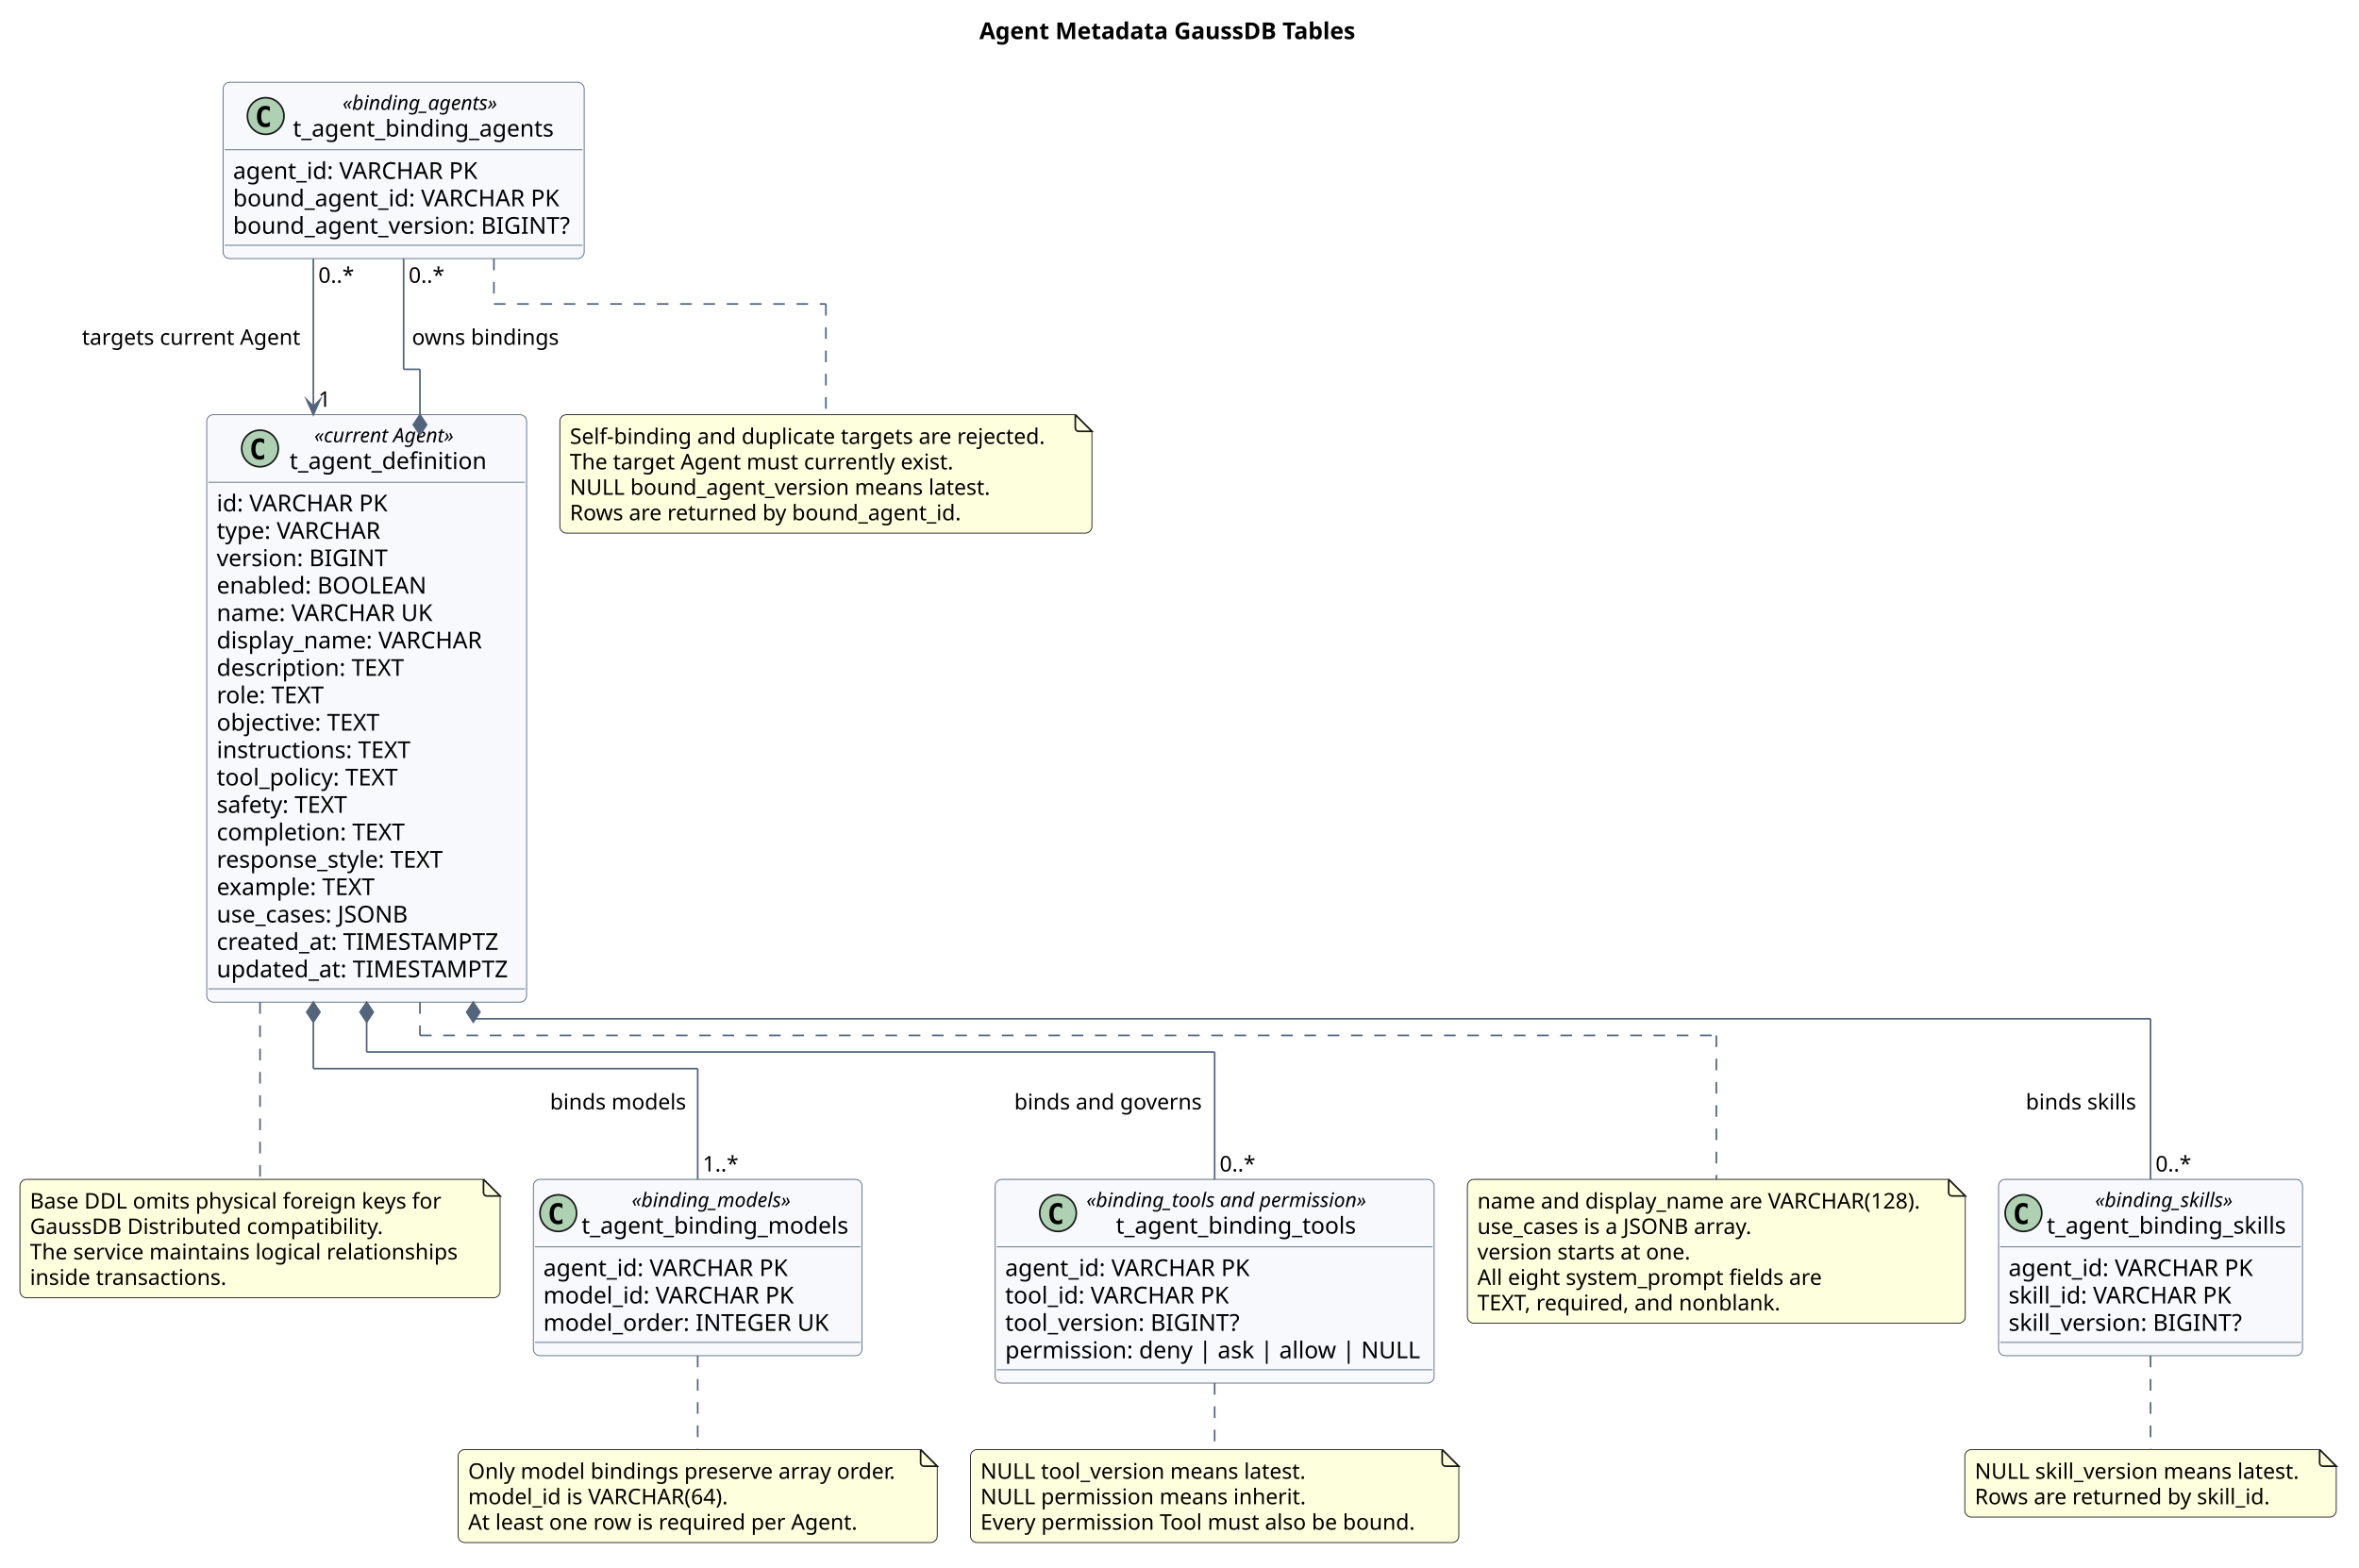
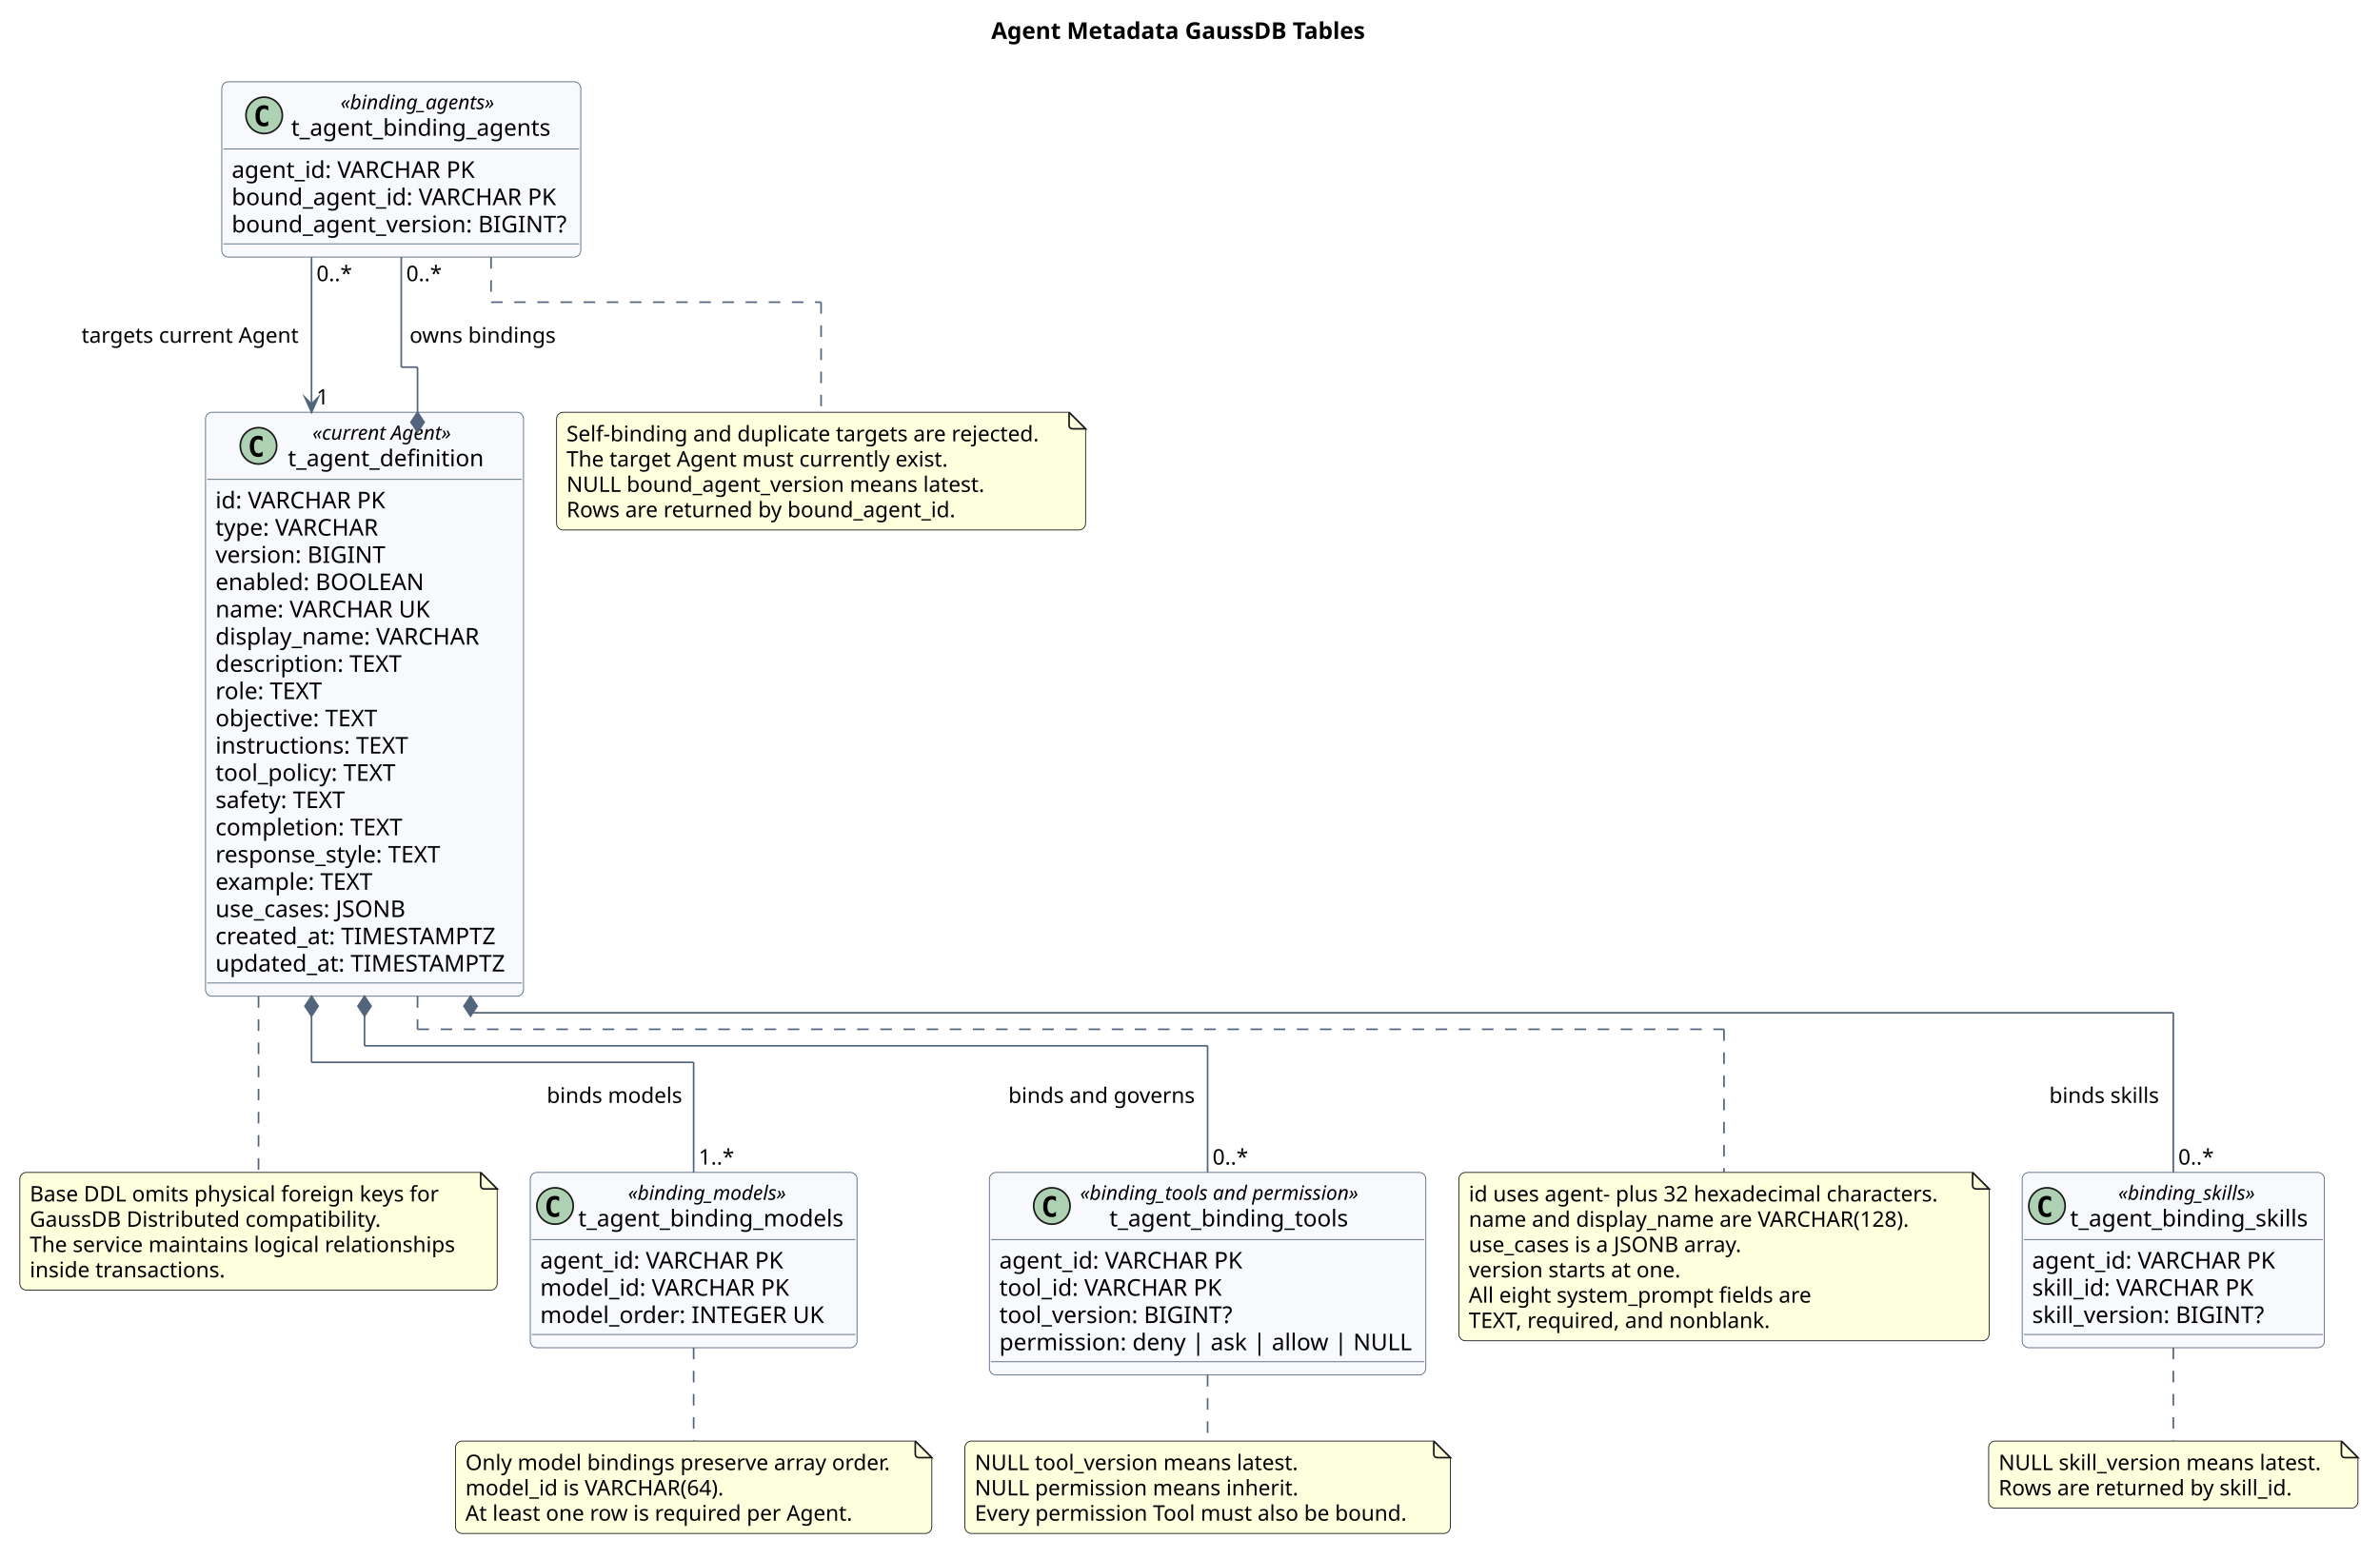
- <svg xmlns="http://www.w3.org/2000/svg" contentStyleType="text/css" data-diagram-type="CLASS" height="943px" preserveAspectRatio="none" style="width:1419px;height:943px;background:#FFFFFF;" version="1.1" viewBox="0 0 1419 943" width="1419px" zoomAndPan="magnify">
+ <svg xmlns="http://www.w3.org/2000/svg" contentStyleType="text/css" data-diagram-type="CLASS" height="943px" preserveAspectRatio="none" style="width:1440px;height:943px;background:#FFFFFF;" version="1.1" viewBox="0 0 1440 943" width="1440px" zoomAndPan="magnify">
  <defs />
  <g>
    <g class="title" data-source-line="7">
-       <text fill="#000000" font-family="sans-serif" font-size="14" font-weight="700" lengthAdjust="spacing" textLength="234.138" x="589.09" y="23.535">Agent Metadata GaussDB Tables</text>
+       <text fill="#000000" font-family="sans-serif" font-size="14" font-weight="700" lengthAdjust="spacing" textLength="234.138" x="599.758" y="23.535">Agent Metadata GaussDB Tables</text>
    </g>
-     <g class="entity" data-qualified-name="t_agent_definition" data-source-line="39" id="ent0001">
+     <g class="entity" data-qualified-name="t_agent_definition" data-source-line="43" id="ent0001">
      <rect fill="#F7F9FC" height="353.41" rx="4" ry="4" style="stroke:#53657D;stroke-width:0.5;" width="192.414" x="124.347" y="249.506" />
      <ellipse cx="156.393" cy="269.816" fill="#ADD1B2" rx="11" ry="11" style="stroke:#181818;stroke-width:1;" />
      <path d="M158.867,275.959 Q158.286,276.258 157.646,276.408 Q157.007,276.557 156.302,276.557 Q153.795,276.557 152.475,274.905 Q151.155,273.253 151.155,270.132 Q151.155,267.003 152.475,265.351 Q153.795,263.699 156.302,263.699 Q157.007,263.699 157.655,263.849 Q158.302,263.998 158.867,264.297 L158.867,267.019 Q158.236,266.438 157.642,266.169 Q157.049,265.899 156.418,265.899 Q155.073,265.899 154.388,266.966 Q153.703,268.032 153.703,270.132 Q153.703,272.224 154.388,273.291 Q155.073,274.357 156.418,274.357 Q157.049,274.357 157.642,274.088 Q158.236,273.818 158.867,273.237 Z " fill="#000000" />
      <text fill="#000000" font-family="sans-serif" font-size="12" font-style="italic" lengthAdjust="spacing" textLength="92.789" x="189.054" y="266.107">«current Agent»</text>
      <text fill="#000000" font-family="sans-serif" font-size="14" lengthAdjust="spacing" textLength="122.534" x="174.181" y="282.174">t_agent_definition</text>
      <line style="stroke:#53657D;stroke-width:0.5;" x1="125.347" x2="315.762" y1="290.127" y2="290.127" />
      <text fill="#000000" font-family="sans-serif" font-size="14" lengthAdjust="spacing" textLength="109.177" x="130.347" y="307.662">id: VARCHAR PK</text>
      <text fill="#000000" font-family="sans-serif" font-size="14" lengthAdjust="spacing" textLength="104.173" x="130.347" y="324.15">type: VARCHAR</text>
      <text fill="#000000" font-family="sans-serif" font-size="14" lengthAdjust="spacing" textLength="103.537" x="130.347" y="340.639">version: BIGINT</text>
      <text fill="#000000" font-family="sans-serif" font-size="14" lengthAdjust="spacing" textLength="127.408" x="130.347" y="357.127">enabled: BOOLEAN</text>
      <text fill="#000000" font-family="sans-serif" font-size="14" lengthAdjust="spacing" textLength="135.57" x="130.347" y="373.615">name: VARCHAR UK</text>
      <text fill="#000000" font-family="sans-serif" font-size="14" lengthAdjust="spacing" textLength="167.2" x="130.347" y="390.103">display_name: VARCHAR</text>
      <text fill="#000000" font-family="sans-serif" font-size="14" lengthAdjust="spacing" textLength="118.993" x="130.347" y="406.592">description: TEXT</text>
      <text fill="#000000" font-family="sans-serif" font-size="14" lengthAdjust="spacing" textLength="69.091" x="130.347" y="423.08">role: TEXT</text>
      <text fill="#000000" font-family="sans-serif" font-size="14" lengthAdjust="spacing" textLength="103.886" x="130.347" y="439.568">objective: TEXT</text>
      <text fill="#000000" font-family="sans-serif" font-size="14" lengthAdjust="spacing" textLength="123.32" x="130.347" y="456.057">instructions: TEXT</text>
      <text fill="#000000" font-family="sans-serif" font-size="14" lengthAdjust="spacing" textLength="116.389" x="130.347" y="472.545">tool_policy: TEXT</text>
      <text fill="#000000" font-family="sans-serif" font-size="14" lengthAdjust="spacing" textLength="83.282" x="130.347" y="489.033">safety: TEXT</text>
      <text fill="#000000" font-family="sans-serif" font-size="14" lengthAdjust="spacing" textLength="118.986" x="130.347" y="505.522">completion: TEXT</text>
      <text fill="#000000" font-family="sans-serif" font-size="14" lengthAdjust="spacing" textLength="143.151" x="130.347" y="522.01">response_style: TEXT</text>
      <text fill="#000000" font-family="sans-serif" font-size="14" lengthAdjust="spacing" textLength="100.762" x="130.347" y="538.498">example: TEXT</text>
      <text fill="#000000" font-family="sans-serif" font-size="14" lengthAdjust="spacing" textLength="117.626" x="130.347" y="554.986">use_cases: JSONB</text>
      <text fill="#000000" font-family="sans-serif" font-size="14" lengthAdjust="spacing" textLength="174.802" x="130.347" y="571.475">created_at: TIMESTAMPTZ</text>
      <text fill="#000000" font-family="sans-serif" font-size="14" lengthAdjust="spacing" textLength="180.414" x="130.347" y="587.963">updated_at: TIMESTAMPTZ</text>
      <line style="stroke:#53657D;stroke-width:0.5;" x1="125.347" x2="315.762" y1="594.916" y2="594.916" />
    </g>
-     <g class="entity" data-qualified-name="t_agent_binding_models" data-source-line="60" id="ent0002">
+     <g class="entity" data-qualified-name="t_agent_binding_models" data-source-line="64" id="ent0002">
      <rect fill="#F7F9FC" height="106.086" rx="4" ry="4" style="stroke:#53657D;stroke-width:0.5;" width="197.71" x="320.833" y="709.537" />
      <ellipse cx="335.833" cy="729.848" fill="#ADD1B2" rx="11" ry="11" style="stroke:#181818;stroke-width:1;" />
      <path d="M338.306,735.991 Q337.725,736.29 337.086,736.439 Q336.447,736.588 335.741,736.588 Q333.234,736.588 331.915,734.937 Q330.595,733.285 330.595,730.164 Q330.595,727.034 331.915,725.382 Q333.234,723.731 335.741,723.731 Q336.447,723.731 337.094,723.88 Q337.742,724.029 338.306,724.328 L338.306,727.051 Q337.675,726.47 337.082,726.2 Q336.488,725.93 335.857,725.93 Q334.513,725.93 333.828,726.997 Q333.143,728.063 333.143,730.164 Q333.143,732.255 333.828,733.322 Q334.513,734.389 335.857,734.389 Q336.488,734.389 337.082,734.119 Q337.675,733.849 338.306,733.268 Z " fill="#000000" />
      <text fill="#000000" font-family="sans-serif" font-size="12" font-style="italic" lengthAdjust="spacing" textLength="105.393" x="379.992" y="726.139">«binding_models»</text>
      <text fill="#000000" font-family="sans-serif" font-size="14" lengthAdjust="spacing" textLength="165.71" x="349.833" y="742.205">t_agent_binding_models</text>
      <line style="stroke:#53657D;stroke-width:0.5;" x1="321.833" x2="517.543" y1="750.158" y2="750.158" />
      <text fill="#000000" font-family="sans-serif" font-size="14" lengthAdjust="spacing" textLength="154.362" x="326.833" y="767.693">agent_id: VARCHAR PK</text>
      <text fill="#000000" font-family="sans-serif" font-size="14" lengthAdjust="spacing" textLength="158.505" x="326.833" y="784.182">model_id: VARCHAR PK</text>
      <text fill="#000000" font-family="sans-serif" font-size="14" lengthAdjust="spacing" textLength="175.499" x="326.833" y="800.67">model_order: INTEGER UK</text>
      <line style="stroke:#53657D;stroke-width:0.5;" x1="321.833" x2="517.543" y1="807.623" y2="807.623" />
    </g>
-     <g class="entity" data-qualified-name="t_agent_binding_tools" data-source-line="66" id="ent0003">
+     <g class="entity" data-qualified-name="t_agent_binding_tools" data-source-line="70" id="ent0003">
      <rect fill="#F7F9FC" height="122.574" rx="4" ry="4" style="stroke:#53657D;stroke-width:0.5;" width="264.041" x="598.627" y="709.537" />
      <ellipse cx="636.428" cy="729.848" fill="#ADD1B2" rx="11" ry="11" style="stroke:#181818;stroke-width:1;" />
      <path d="M638.901,735.991 Q638.32,736.29 637.681,736.439 Q637.041,736.588 636.336,736.588 Q633.829,736.588 632.509,734.937 Q631.189,733.285 631.189,730.164 Q631.189,727.034 632.509,725.382 Q633.829,723.731 636.336,723.731 Q637.041,723.731 637.689,723.88 Q638.336,724.029 638.901,724.328 L638.901,727.051 Q638.27,726.47 637.676,726.2 Q637.083,725.93 636.452,725.93 Q635.107,725.93 634.422,726.997 Q633.738,728.063 633.738,730.164 Q633.738,732.255 634.422,733.322 Q635.107,734.389 636.452,734.389 Q637.083,734.389 637.676,734.119 Q638.27,733.849 638.901,733.268 Z " fill="#000000" />
      <text fill="#000000" font-family="sans-serif" font-size="12" font-style="italic" lengthAdjust="spacing" textLength="185.373" x="653.494" y="726.139">«binding_tools and permission»</text>
      <text fill="#000000" font-family="sans-serif" font-size="14" lengthAdjust="spacing" textLength="149.864" x="671.249" y="742.205">t_agent_binding_tools</text>
      <line style="stroke:#53657D;stroke-width:0.5;" x1="599.627" x2="861.668" y1="750.158" y2="750.158" />
      <text fill="#000000" font-family="sans-serif" font-size="14" lengthAdjust="spacing" textLength="154.362" x="604.627" y="767.693">agent_id: VARCHAR PK</text>
      <text fill="#000000" font-family="sans-serif" font-size="14" lengthAdjust="spacing" textLength="142.659" x="604.627" y="784.182">tool_id: VARCHAR PK</text>
      <text fill="#000000" font-family="sans-serif" font-size="14" lengthAdjust="spacing" textLength="142.926" x="604.627" y="800.67">tool_version: BIGINT?</text>
      <text fill="#000000" font-family="sans-serif" font-size="14" lengthAdjust="spacing" textLength="252.041" x="604.627" y="817.158">permission: deny | ask | allow | NULL</text>
      <line style="stroke:#53657D;stroke-width:0.5;" x1="599.627" x2="861.668" y1="824.111" y2="824.111" />
    </g>
-     <g class="entity" data-qualified-name="t_agent_binding_skills" data-source-line="73" id="ent0004">
-       <rect fill="#F7F9FC" height="106.086" rx="4" ry="4" style="stroke:#53657D;stroke-width:0.5;" width="182.842" x="1202.178" y="709.537" />
-       <ellipse cx="1217.178" cy="729.848" fill="#ADD1B2" rx="11" ry="11" style="stroke:#181818;stroke-width:1;" />
-       <path d="M1219.651,735.991 Q1219.07,736.29 1218.431,736.439 Q1217.792,736.588 1217.086,736.588 Q1214.579,736.588 1213.259,734.937 Q1211.939,733.285 1211.939,730.164 Q1211.939,727.034 1213.259,725.382 Q1214.579,723.731 1217.086,723.731 Q1217.792,723.731 1218.439,723.88 Q1219.086,724.029 1219.651,724.328 L1219.651,727.051 Q1219.02,726.47 1218.427,726.2 Q1217.833,725.93 1217.202,725.93 Q1215.857,725.93 1215.173,726.997 Q1214.488,728.063 1214.488,730.164 Q1214.488,732.255 1215.173,733.322 Q1215.857,734.389 1217.202,734.389 Q1217.833,734.389 1218.427,734.119 Q1219.02,733.849 1219.651,733.268 Z " fill="#000000" />
-       <text fill="#000000" font-family="sans-serif" font-size="12" font-style="italic" lengthAdjust="spacing" textLength="92.648" x="1260.274" y="726.139">«binding_skills»</text>
-       <text fill="#000000" font-family="sans-serif" font-size="14" lengthAdjust="spacing" textLength="150.842" x="1231.178" y="742.205">t_agent_binding_skills</text>
-       <line style="stroke:#53657D;stroke-width:0.5;" x1="1203.178" x2="1384.02" y1="750.158" y2="750.158" />
-       <text fill="#000000" font-family="sans-serif" font-size="14" lengthAdjust="spacing" textLength="154.362" x="1208.178" y="767.693">agent_id: VARCHAR PK</text>
-       <text fill="#000000" font-family="sans-serif" font-size="14" lengthAdjust="spacing" textLength="143.637" x="1208.178" y="784.182">skill_id: VARCHAR PK</text>
-       <text fill="#000000" font-family="sans-serif" font-size="14" lengthAdjust="spacing" textLength="143.903" x="1208.178" y="800.67">skill_version: BIGINT?</text>
-       <line style="stroke:#53657D;stroke-width:0.5;" x1="1203.178" x2="1384.02" y1="807.623" y2="807.623" />
+     <g class="entity" data-qualified-name="t_agent_binding_skills" data-source-line="77" id="ent0004">
+       <rect fill="#F7F9FC" height="106.086" rx="4" ry="4" style="stroke:#53657D;stroke-width:0.5;" width="182.842" x="1223.512" y="709.537" />
+       <ellipse cx="1238.512" cy="729.848" fill="#ADD1B2" rx="11" ry="11" style="stroke:#181818;stroke-width:1;" />
+       <path d="M1240.985,735.991 Q1240.404,736.29 1239.765,736.439 Q1239.126,736.588 1238.42,736.588 Q1235.914,736.588 1234.594,734.937 Q1233.274,733.285 1233.274,730.164 Q1233.274,727.034 1234.594,725.382 Q1235.914,723.731 1238.42,723.731 Q1239.126,723.731 1239.773,723.88 Q1240.421,724.029 1240.985,724.328 L1240.985,727.051 Q1240.354,726.47 1239.761,726.2 Q1239.168,725.93 1238.537,725.93 Q1237.192,725.93 1236.507,726.997 Q1235.822,728.063 1235.822,730.164 Q1235.822,732.255 1236.507,733.322 Q1237.192,734.389 1238.537,734.389 Q1239.168,734.389 1239.761,734.119 Q1240.354,733.849 1240.985,733.268 Z " fill="#000000" />
+       <text fill="#000000" font-family="sans-serif" font-size="12" font-style="italic" lengthAdjust="spacing" textLength="92.648" x="1281.609" y="726.139">«binding_skills»</text>
+       <text fill="#000000" font-family="sans-serif" font-size="14" lengthAdjust="spacing" textLength="150.842" x="1252.512" y="742.205">t_agent_binding_skills</text>
+       <line style="stroke:#53657D;stroke-width:0.5;" x1="1224.512" x2="1405.354" y1="750.158" y2="750.158" />
+       <text fill="#000000" font-family="sans-serif" font-size="14" lengthAdjust="spacing" textLength="154.362" x="1229.512" y="767.693">agent_id: VARCHAR PK</text>
+       <text fill="#000000" font-family="sans-serif" font-size="14" lengthAdjust="spacing" textLength="143.637" x="1229.512" y="784.182">skill_id: VARCHAR PK</text>
+       <text fill="#000000" font-family="sans-serif" font-size="14" lengthAdjust="spacing" textLength="143.903" x="1229.512" y="800.67">skill_version: BIGINT?</text>
+       <line style="stroke:#53657D;stroke-width:0.5;" x1="1224.512" x2="1405.354" y1="807.623" y2="807.623" />
    </g>
-     <g class="entity" data-qualified-name="t_agent_binding_agents" data-source-line="79" id="ent0005">
+     <g class="entity" data-qualified-name="t_agent_binding_agents" data-source-line="83" id="ent0005">
      <rect fill="#F7F9FC" height="106.086" rx="4" ry="4" style="stroke:#53657D;stroke-width:0.5;" width="217.228" x="134.178" y="49.488" />
      <ellipse cx="159.826" cy="69.799" fill="#ADD1B2" rx="11" ry="11" style="stroke:#181818;stroke-width:1;" />
      <path d="M162.299,75.942 Q161.718,76.241 161.079,76.39 Q160.44,76.54 159.734,76.54 Q157.227,76.54 155.907,74.888 Q154.588,73.236 154.588,70.115 Q154.588,66.985 155.907,65.334 Q157.227,63.682 159.734,63.682 Q160.44,63.682 161.087,63.831 Q161.735,63.98 162.299,64.279 L162.299,67.002 Q161.668,66.421 161.075,66.151 Q160.481,65.881 159.85,65.881 Q158.506,65.881 157.821,66.948 Q157.136,68.015 157.136,70.115 Q157.136,72.207 157.821,73.273 Q158.506,74.34 159.85,74.34 Q160.481,74.34 161.075,74.07 Q161.668,73.8 162.299,73.219 Z " fill="#000000" />
      <text fill="#000000" font-family="sans-serif" font-size="12" font-style="italic" lengthAdjust="spacing" textLength="101.842" x="206.055" y="66.09">«binding_agents»</text>
      <text fill="#000000" font-family="sans-serif" font-size="14" lengthAdjust="spacing" textLength="161.567" x="176.192" y="82.156">t_agent_binding_agents</text>
      <line style="stroke:#53657D;stroke-width:0.5;" x1="135.178" x2="350.407" y1="90.109" y2="90.109" />
      <text fill="#000000" font-family="sans-serif" font-size="14" lengthAdjust="spacing" textLength="154.362" x="140.178" y="107.644">agent_id: VARCHAR PK</text>
      <text fill="#000000" font-family="sans-serif" font-size="14" lengthAdjust="spacing" textLength="204.962" x="140.178" y="124.133">bound_agent_id: VARCHAR PK</text>
      <text fill="#000000" font-family="sans-serif" font-size="14" lengthAdjust="spacing" textLength="205.228" x="140.178" y="140.621">bound_agent_version: BIGINT?</text>
      <line style="stroke:#53657D;stroke-width:0.5;" x1="135.178" x2="350.407" y1="147.574" y2="147.574" />
    </g>
-     <g class="entity" data-qualified-name="GMN11" data-source-line="92" id="ent0012">
-       <path d="M882.668,713.537 L882.668,792.09 A4,4 0 0 0 886.668,796.09 L1178.178,796.09 A4,4 0 0 0 1182.178,792.09 L1182.178,719.537 L1172.178,709.537 L886.668,709.537 A4,4 0 0 0 882.668,713.537" fill="#FEFFDD" style="stroke:#181818;stroke-width:0.5;" />
-       <path d="M1172.178,709.537 L1172.178,717.537 A2,2 0 0 0 1174.178,719.537 L1182.178,719.537 L1172.178,709.537" fill="#FEFFDD" style="stroke:#181818;stroke-width:1;" />
-       <text fill="#000000" font-family="sans-serif" font-size="13" lengthAdjust="spacing" textLength="278.51" x="888.668" y="727.106">name and display_name are VARCHAR(128).</text>
-       <text fill="#000000" font-family="sans-serif" font-size="13" lengthAdjust="spacing" textLength="170.917" x="888.668" y="742.416">use_cases is a JSONB array.</text>
-       <text fill="#000000" font-family="sans-serif" font-size="13" lengthAdjust="spacing" textLength="132.996" x="888.668" y="757.727">version starts at one.</text>
-       <text fill="#000000" font-family="sans-serif" font-size="13" lengthAdjust="spacing" textLength="216.519" x="888.668" y="773.037">All eight system_prompt fields are</text>
-       <text fill="#000000" font-family="sans-serif" font-size="13" lengthAdjust="spacing" textLength="191.953" x="888.668" y="788.348">TEXT, required, and nonblank.</text>
+     <g class="entity" data-qualified-name="GMN11" data-source-line="96" id="ent0012">
+       <path d="M882.668,713.537 L882.668,807.4 A4,4 0 0 0 886.668,811.4 L1199.512,811.4 A4,4 0 0 0 1203.512,807.4 L1203.512,719.537 L1193.512,709.537 L886.668,709.537 A4,4 0 0 0 882.668,713.537" fill="#FEFFDD" style="stroke:#181818;stroke-width:0.5;" />
+       <path d="M1193.512,709.537 L1193.512,717.537 A2,2 0 0 0 1195.512,719.537 L1203.512,719.537 L1193.512,709.537" fill="#FEFFDD" style="stroke:#181818;stroke-width:1;" />
+       <text fill="#000000" font-family="sans-serif" font-size="13" lengthAdjust="spacing" textLength="299.844" x="888.668" y="727.106">id uses agent- plus 32 hexadecimal characters.</text>
+       <text fill="#000000" font-family="sans-serif" font-size="13" lengthAdjust="spacing" textLength="278.51" x="888.668" y="742.416">name and display_name are VARCHAR(128).</text>
+       <text fill="#000000" font-family="sans-serif" font-size="13" lengthAdjust="spacing" textLength="170.917" x="888.668" y="757.727">use_cases is a JSONB array.</text>
+       <text fill="#000000" font-family="sans-serif" font-size="13" lengthAdjust="spacing" textLength="132.996" x="888.668" y="773.037">version starts at one.</text>
+       <text fill="#000000" font-family="sans-serif" font-size="13" lengthAdjust="spacing" textLength="216.519" x="888.668" y="788.348">All eight system_prompt fields are</text>
+       <text fill="#000000" font-family="sans-serif" font-size="13" lengthAdjust="spacing" textLength="191.953" x="888.668" y="803.658">TEXT, required, and nonblank.</text>
    </g>
-     <g class="entity" data-qualified-name="GMN14" data-source-line="100" id="ent0015">
+     <g class="entity" data-qualified-name="GMN14" data-source-line="105" id="ent0015">
      <path d="M275.592,876.111 L275.592,924.043 A4,4 0 0 0 279.592,928.043 L559.784,928.043 A4,4 0 0 0 563.784,924.043 L563.784,882.111 L553.784,872.111 L279.592,872.111 A4,4 0 0 0 275.592,876.111" fill="#FEFFDD" style="stroke:#181818;stroke-width:0.5;" />
      <path d="M553.784,872.111 L553.784,880.111 A2,2 0 0 0 555.784,882.111 L563.784,882.111 L553.784,872.111" fill="#FEFFDD" style="stroke:#181818;stroke-width:1;" />
      <text fill="#000000" font-family="sans-serif" font-size="13" lengthAdjust="spacing" textLength="267.192" x="281.592" y="889.68">Only model bindings preserve array order.</text>
      <text fill="#000000" font-family="sans-serif" font-size="13" lengthAdjust="spacing" textLength="166.791" x="281.592" y="904.99">model_id is VARCHAR(64).</text>
      <text fill="#000000" font-family="sans-serif" font-size="13" lengthAdjust="spacing" textLength="244.715" x="281.592" y="920.301">At least one row is required per Agent.</text>
    </g>
-     <g class="entity" data-qualified-name="GMN17" data-source-line="106" id="ent0018">
+     <g class="entity" data-qualified-name="GMN17" data-source-line="111" id="ent0018">
      <path d="M583.784,876.111 L583.784,924.043 A4,4 0 0 0 587.784,928.043 L873.511,928.043 A4,4 0 0 0 877.511,924.043 L877.511,882.111 L867.511,872.111 L587.784,872.111 A4,4 0 0 0 583.784,876.111" fill="#FEFFDD" style="stroke:#181818;stroke-width:0.5;" />
      <path d="M867.511,872.111 L867.511,880.111 A2,2 0 0 0 869.511,882.111 L877.511,882.111 L867.511,872.111" fill="#FEFFDD" style="stroke:#181818;stroke-width:1;" />
      <text fill="#000000" font-family="sans-serif" font-size="13" lengthAdjust="spacing" textLength="201.532" x="589.784" y="889.68">NULL tool_version means latest.</text>
      <text fill="#000000" font-family="sans-serif" font-size="13" lengthAdjust="spacing" textLength="200.96" x="589.784" y="904.99">NULL permission means inherit.</text>
      <text fill="#000000" font-family="sans-serif" font-size="13" lengthAdjust="spacing" textLength="272.727" x="589.784" y="920.301">Every permission Tool must also be bound.</text>
    </g>
-     <g class="entity" data-qualified-name="GMN20" data-source-line="112" id="ent0021">
-       <path d="M1181.879,876.111 L1181.879,908.732 A4,4 0 0 0 1185.879,912.732 L1401.318,912.732 A4,4 0 0 0 1405.318,908.732 L1405.318,882.111 L1395.318,872.111 L1185.879,872.111 A4,4 0 0 0 1181.879,876.111" fill="#FEFFDD" style="stroke:#181818;stroke-width:0.5;" />
-       <path d="M1395.318,872.111 L1395.318,880.111 A2,2 0 0 0 1397.318,882.111 L1405.318,882.111 L1395.318,872.111" fill="#FEFFDD" style="stroke:#181818;stroke-width:1;" />
-       <text fill="#000000" font-family="sans-serif" font-size="13" lengthAdjust="spacing" textLength="202.44" x="1187.879" y="889.68">NULL skill_version means latest.</text>
-       <text fill="#000000" font-family="sans-serif" font-size="13" lengthAdjust="spacing" textLength="186.374" x="1187.879" y="904.99">Rows are returned by skill_id.</text>
+     <g class="entity" data-qualified-name="GMN20" data-source-line="117" id="ent0021">
+       <path d="M1203.213,876.111 L1203.213,908.732 A4,4 0 0 0 1207.213,912.732 L1422.653,912.732 A4,4 0 0 0 1426.653,908.732 L1426.653,882.111 L1416.653,872.111 L1207.213,872.111 A4,4 0 0 0 1203.213,876.111" fill="#FEFFDD" style="stroke:#181818;stroke-width:0.5;" />
+       <path d="M1416.653,872.111 L1416.653,880.111 A2,2 0 0 0 1418.653,882.111 L1426.653,882.111 L1416.653,872.111" fill="#FEFFDD" style="stroke:#181818;stroke-width:1;" />
+       <text fill="#000000" font-family="sans-serif" font-size="13" lengthAdjust="spacing" textLength="202.44" x="1209.213" y="889.68">NULL skill_version means latest.</text>
+       <text fill="#000000" font-family="sans-serif" font-size="13" lengthAdjust="spacing" textLength="186.374" x="1209.213" y="904.99">Rows are returned by skill_id.</text>
    </g>
-     <g class="entity" data-qualified-name="GMN23" data-source-line="117" id="ent0024">
+     <g class="entity" data-qualified-name="GMN23" data-source-line="122" id="ent0024">
      <path d="M336.762,253.506 L336.762,316.748 A4,4 0 0 0 340.762,320.748 L652.831,320.748 A4,4 0 0 0 656.831,316.748 L656.831,259.506 L646.831,249.506 L340.762,249.506 A4,4 0 0 0 336.762,253.506" fill="#FEFFDD" style="stroke:#181818;stroke-width:0.5;" />
      <path d="M646.831,249.506 L646.831,257.506 A2,2 0 0 0 648.831,259.506 L656.831,259.506 L646.831,249.506" fill="#FEFFDD" style="stroke:#181818;stroke-width:1;" />
      <text fill="#000000" font-family="sans-serif" font-size="13" lengthAdjust="spacing" textLength="299.07" x="342.762" y="267.074">Self-binding and duplicate targets are rejected.</text>
      <text fill="#000000" font-family="sans-serif" font-size="13" lengthAdjust="spacing" textLength="241.274" x="342.762" y="282.385">The target Agent must currently exist.</text>
      <text fill="#000000" font-family="sans-serif" font-size="13" lengthAdjust="spacing" textLength="259.384" x="342.762" y="297.695">NULL bound_agent_version means latest.</text>
      <text fill="#000000" font-family="sans-serif" font-size="13" lengthAdjust="spacing" textLength="243.318" x="342.762" y="313.006">Rows are returned by bound_agent_id.</text>
    </g>
-     <g class="entity" data-qualified-name="GMN26" data-source-line="124" id="ent0027">
+     <g class="entity" data-qualified-name="GMN26" data-source-line="129" id="ent0027">
      <path d="M12,713.537 L12,776.779 A4,4 0 0 0 16,780.779 L296.833,780.779 A4,4 0 0 0 300.833,776.779 L300.833,719.537 L290.833,709.537 L16,709.537 A4,4 0 0 0 12,713.537" fill="#FEFFDD" style="stroke:#181818;stroke-width:0.5;" />
      <path d="M290.833,709.537 L290.833,717.537 A2,2 0 0 0 292.833,719.537 L300.833,719.537 L290.833,709.537" fill="#FEFFDD" style="stroke:#181818;stroke-width:1;" />
      <text fill="#000000" font-family="sans-serif" font-size="13" lengthAdjust="spacing" textLength="257.607" x="18" y="727.106">Base DDL omits physical foreign keys for</text>
      <text fill="#000000" font-family="sans-serif" font-size="13" lengthAdjust="spacing" textLength="219.921" x="18" y="742.416">GaussDB Distributed compatibility.</text>
      <text fill="#000000" font-family="sans-serif" font-size="13" lengthAdjust="spacing" textLength="267.833" x="18" y="757.727">The service maintains logical relationships</text>
      <text fill="#000000" font-family="sans-serif" font-size="13" lengthAdjust="spacing" textLength="123.056" x="18" y="773.037">inside transactions.</text>
    </g>
    <line style="stroke:#53657D;stroke-width:1;" x1="188.486" x2="188.486" y1="602.916" y2="642.916" />
    <line style="stroke:#53657D;stroke-width:1;" x1="188.486" x2="419.688" y1="642.916" y2="642.916" />
    <line style="stroke:#53657D;stroke-width:1;" x1="419.688" x2="419.688" y1="642.916" y2="709.537" />
    <polygon fill="#53657D" points="188.486,602.916,184.486,608.916,188.486,614.916,192.486,608.916,188.486,602.916" style="stroke:#53657D;stroke-width:1;stroke-linejoin:miter;stroke-miterlimit:10;" />
    <text fill="#000000" font-family="sans-serif" font-size="13" lengthAdjust="spacing" textLength="84.862" x="330.826" y="667.484">binds models</text>
    <text fill="#000000" font-family="sans-serif" font-size="13" lengthAdjust="spacing" textLength="22.712" x="422.688" y="704.795">1..*</text>
    <line style="stroke:#53657D;stroke-width:1;" x1="220.554" x2="220.554" y1="602.916" y2="632.916" />
    <line style="stroke:#53657D;stroke-width:1;" x1="220.554" x2="730.648" y1="632.916" y2="632.916" />
    <line style="stroke:#53657D;stroke-width:1;" x1="730.648" x2="730.648" y1="632.916" y2="709.537" />
    <polygon fill="#53657D" points="220.554,602.916,216.554,608.916,220.554,614.916,224.554,608.916,220.554,602.916" style="stroke:#53657D;stroke-width:1;stroke-linejoin:miter;stroke-miterlimit:10;" />
    <text fill="#000000" font-family="sans-serif" font-size="13" lengthAdjust="spacing" textLength="116.549" x="610.098" y="667.484">binds and governs</text>
    <text fill="#000000" font-family="sans-serif" font-size="13" lengthAdjust="spacing" textLength="22.712" x="733.648" y="704.795">0..*</text>
    <line style="stroke:#53657D;stroke-width:1;" x1="284.692" x2="284.692" y1="602.916" y2="612.916" />
-     <line style="stroke:#53657D;stroke-width:1;" x1="284.692" x2="1293.599" y1="612.916" y2="612.916" />
-     <line style="stroke:#53657D;stroke-width:1;" x1="1293.599" x2="1293.599" y1="612.916" y2="709.537" />
+     <line style="stroke:#53657D;stroke-width:1;" x1="284.692" x2="1314.933" y1="612.916" y2="612.916" />
+     <line style="stroke:#53657D;stroke-width:1;" x1="1314.933" x2="1314.933" y1="612.916" y2="709.537" />
    <polygon fill="#53657D" points="284.692,602.916,280.692,608.916,284.692,614.916,288.692,608.916,284.692,602.916" style="stroke:#53657D;stroke-width:1;stroke-linejoin:miter;stroke-miterlimit:10;" />
-     <text fill="#000000" font-family="sans-serif" font-size="13" lengthAdjust="spacing" textLength="71.056" x="1218.543" y="667.484">binds skills</text>
-     <text fill="#000000" font-family="sans-serif" font-size="13" lengthAdjust="spacing" textLength="22.712" x="1296.599" y="704.795">0..*</text>
+     <text fill="#000000" font-family="sans-serif" font-size="13" lengthAdjust="spacing" textLength="71.056" x="1239.877" y="667.484">binds skills</text>
+     <text fill="#000000" font-family="sans-serif" font-size="13" lengthAdjust="spacing" textLength="22.712" x="1317.933" y="704.795">0..*</text>
    <line style="stroke:#53657D;stroke-width:1;" x1="252.624" x2="252.624" y1="249.506" y2="222.195" />
    <line style="stroke:#53657D;stroke-width:1;" x1="252.624" x2="242.793" y1="222.195" y2="222.195" />
    <line style="stroke:#53657D;stroke-width:1;" x1="242.793" x2="242.793" y1="222.195" y2="155.574" />
    <polygon fill="#53657D" points="252.624,249.506,248.624,255.506,252.624,261.506,256.623,255.506,252.624,249.506" style="stroke:#53657D;stroke-width:1;stroke-linejoin:miter;stroke-miterlimit:10;" />
    <text fill="#000000" font-family="sans-serif" font-size="13" lengthAdjust="spacing" textLength="91.559" x="247.793" y="207.453">owns bindings</text>
    <text fill="#000000" font-family="sans-serif" font-size="13" lengthAdjust="spacing" textLength="22.712" x="245.793" y="170.143">0..*</text>
    <line style="stroke:#53657D;stroke-width:1;" x1="188.486" x2="188.486" y1="155.574" y2="249.506" />
    <polygon fill="#53657D" points="188.486,249.506,192.486,240.506,188.486,244.506,184.486,240.506,188.486,249.506" style="stroke:#53657D;stroke-width:1;stroke-linejoin:miter;stroke-miterlimit:10;" />
    <text fill="#000000" font-family="sans-serif" font-size="13" lengthAdjust="spacing" textLength="135.211" x="49.274" y="207.453">targets current Agent</text>
    <text fill="#000000" font-family="sans-serif" font-size="13" lengthAdjust="spacing" textLength="22.712" x="191.486" y="170.143">0..*</text>
    <text fill="#000000" font-family="sans-serif" font-size="13" lengthAdjust="spacing" textLength="8.22" x="191.486" y="244.764">1</text>
    <line style="stroke:#53657D;stroke-width:1;stroke-dasharray:7,7;" x1="252.624" x2="252.624" y1="602.916" y2="622.916" />
-     <line style="stroke:#53657D;stroke-width:1;stroke-dasharray:7,7;" x1="252.624" x2="1032.423" y1="622.916" y2="622.916" />
-     <line style="stroke:#53657D;stroke-width:1;stroke-dasharray:7,7;" x1="1032.423" x2="1032.423" y1="622.916" y2="709.537" />
+     <line style="stroke:#53657D;stroke-width:1;stroke-dasharray:7,7;" x1="252.624" x2="1043.09" y1="622.916" y2="622.916" />
+     <line style="stroke:#53657D;stroke-width:1;stroke-dasharray:7,7;" x1="1043.09" x2="1043.09" y1="622.916" y2="709.537" />
    <line style="stroke:#53657D;stroke-width:1;stroke-dasharray:7,7;" x1="419.688" x2="419.688" y1="815.623" y2="872.111" />
    <line style="stroke:#53657D;stroke-width:1;stroke-dasharray:7,7;" x1="730.648" x2="730.648" y1="832.111" y2="872.111" />
-     <line style="stroke:#53657D;stroke-width:1;stroke-dasharray:7,7;" x1="1293.599" x2="1293.599" y1="815.623" y2="872.111" />
+     <line style="stroke:#53657D;stroke-width:1;stroke-dasharray:7,7;" x1="1314.933" x2="1314.933" y1="815.623" y2="872.111" />
    <line style="stroke:#53657D;stroke-width:1;stroke-dasharray:7,7;" x1="297.1" x2="297.1" y1="155.574" y2="182.885" />
    <line style="stroke:#53657D;stroke-width:1;stroke-dasharray:7,7;" x1="297.1" x2="496.796" y1="182.885" y2="182.885" />
    <line style="stroke:#53657D;stroke-width:1;stroke-dasharray:7,7;" x1="496.796" x2="496.796" y1="182.885" y2="249.506" />
    <line style="stroke:#53657D;stroke-width:1;stroke-dasharray:7,7;" x1="156.417" x2="156.417" y1="602.916" y2="709.537" />
  </g>
</svg>
